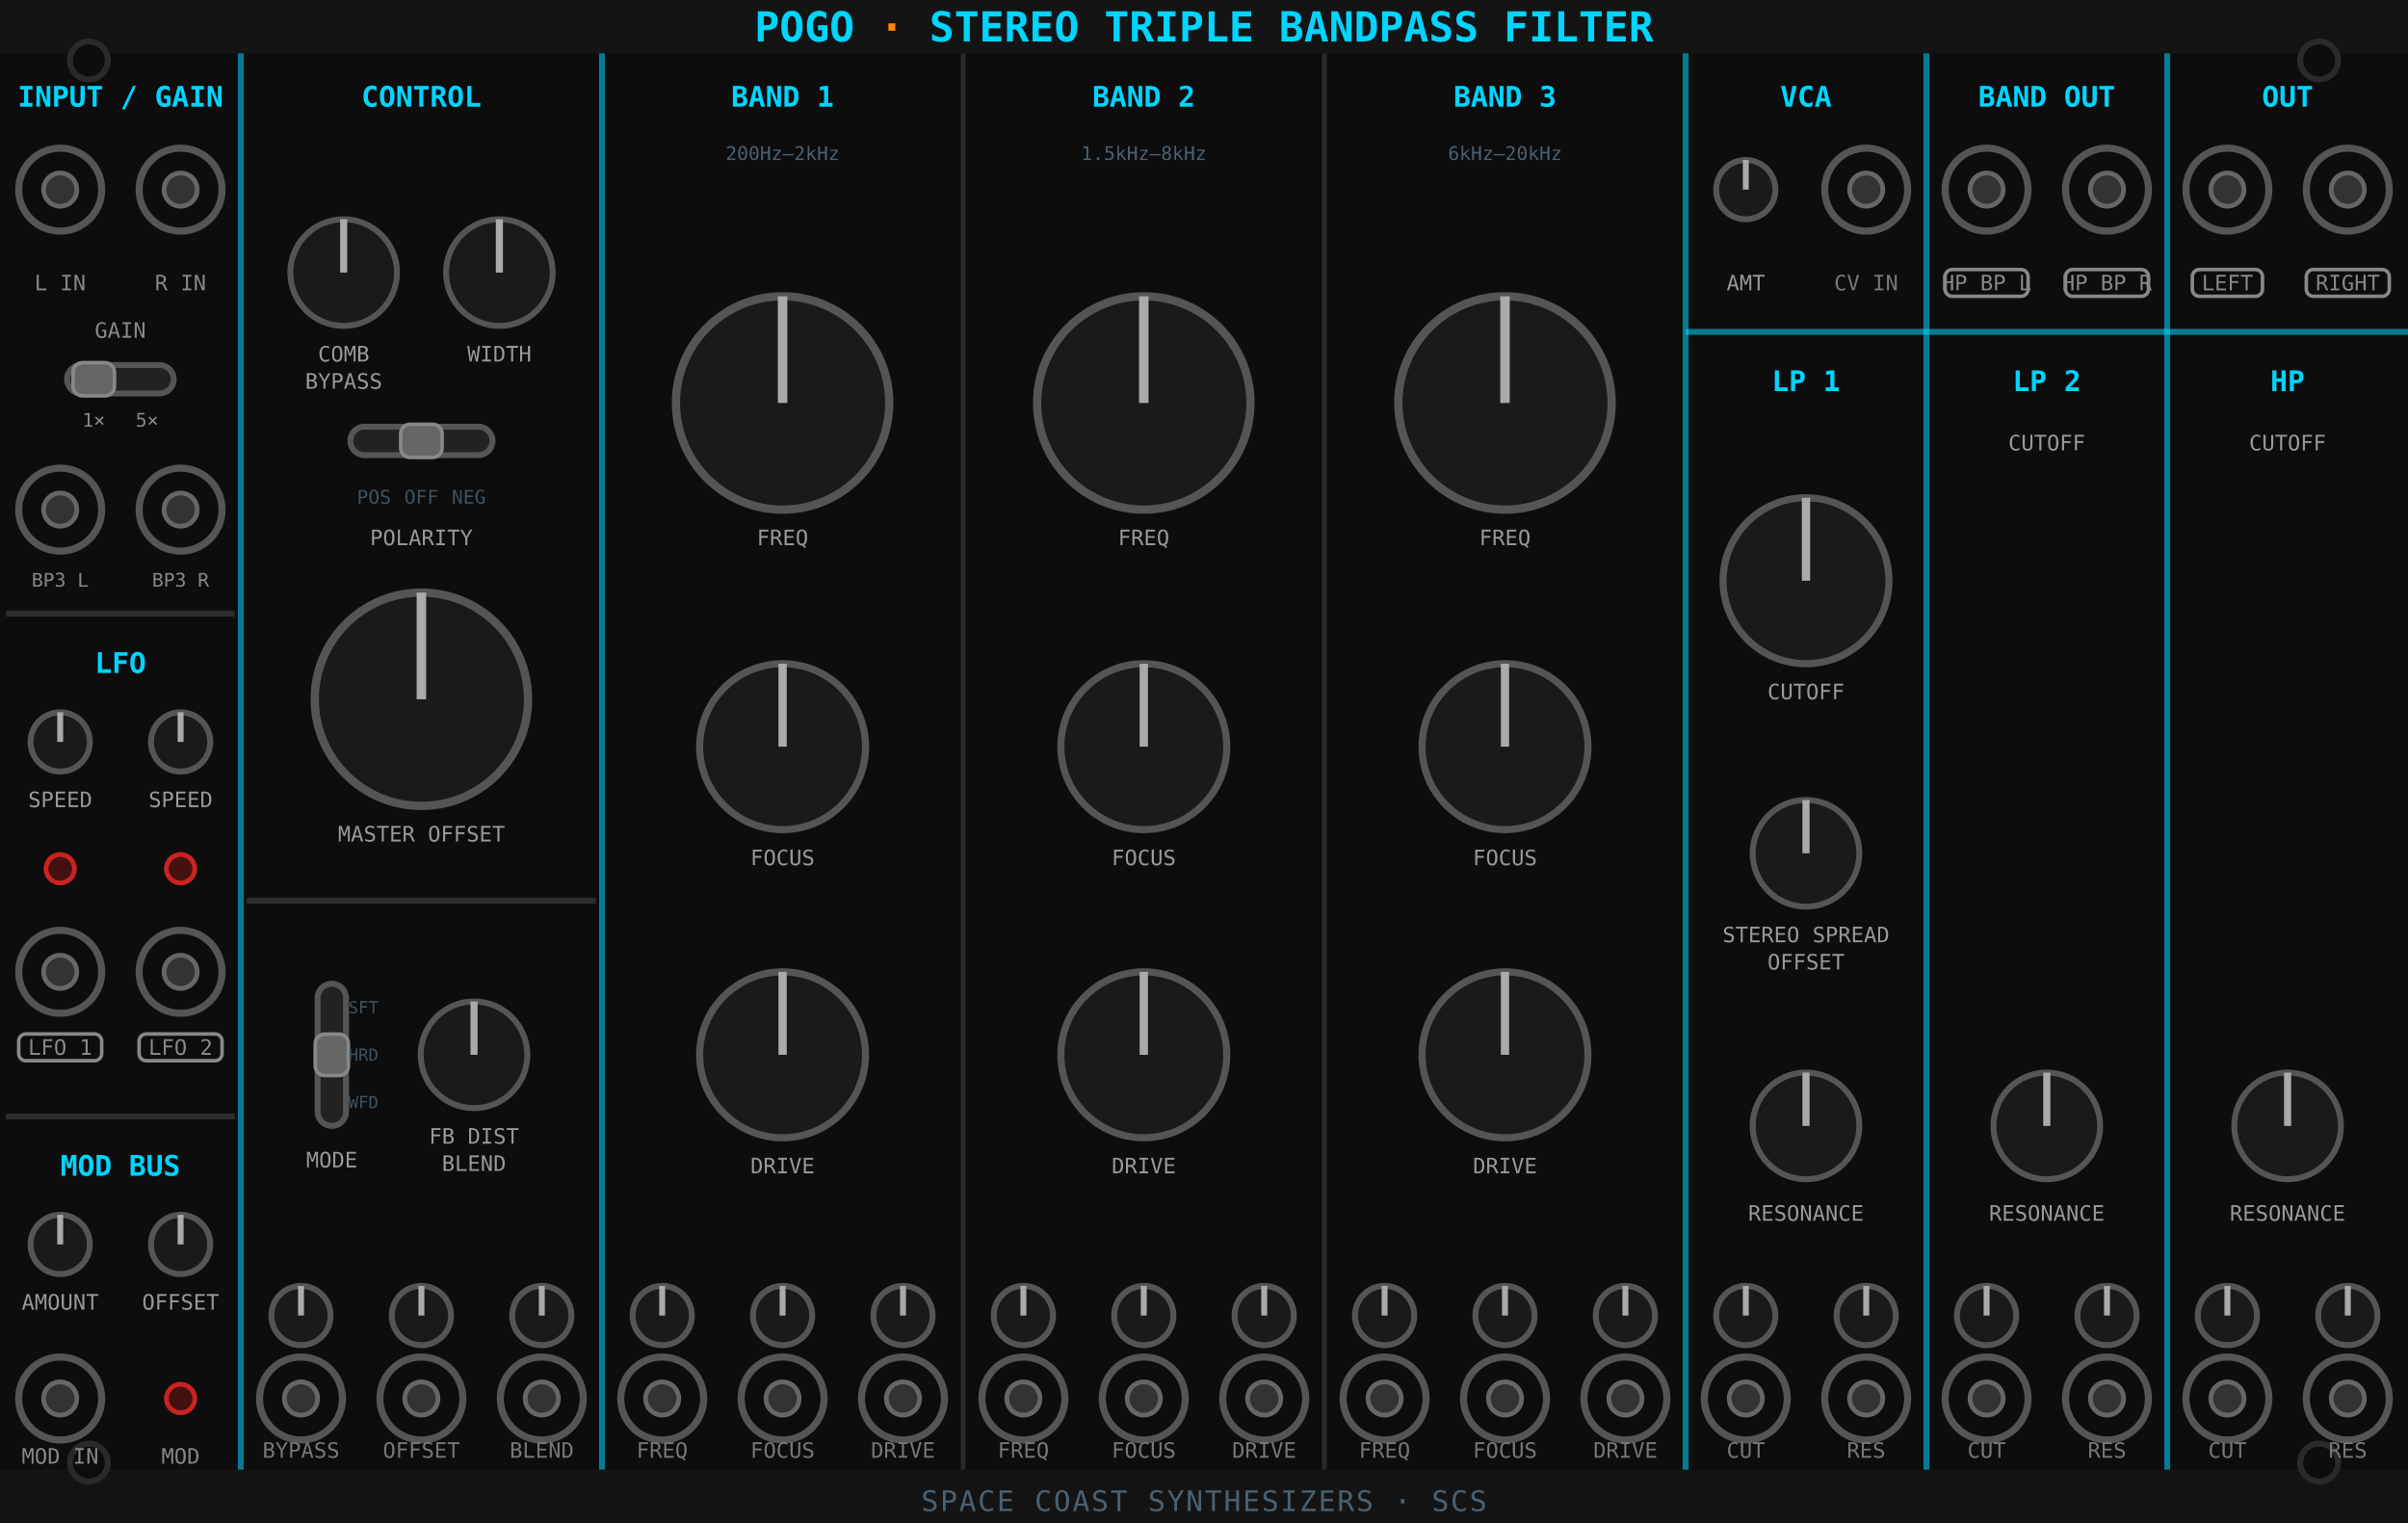
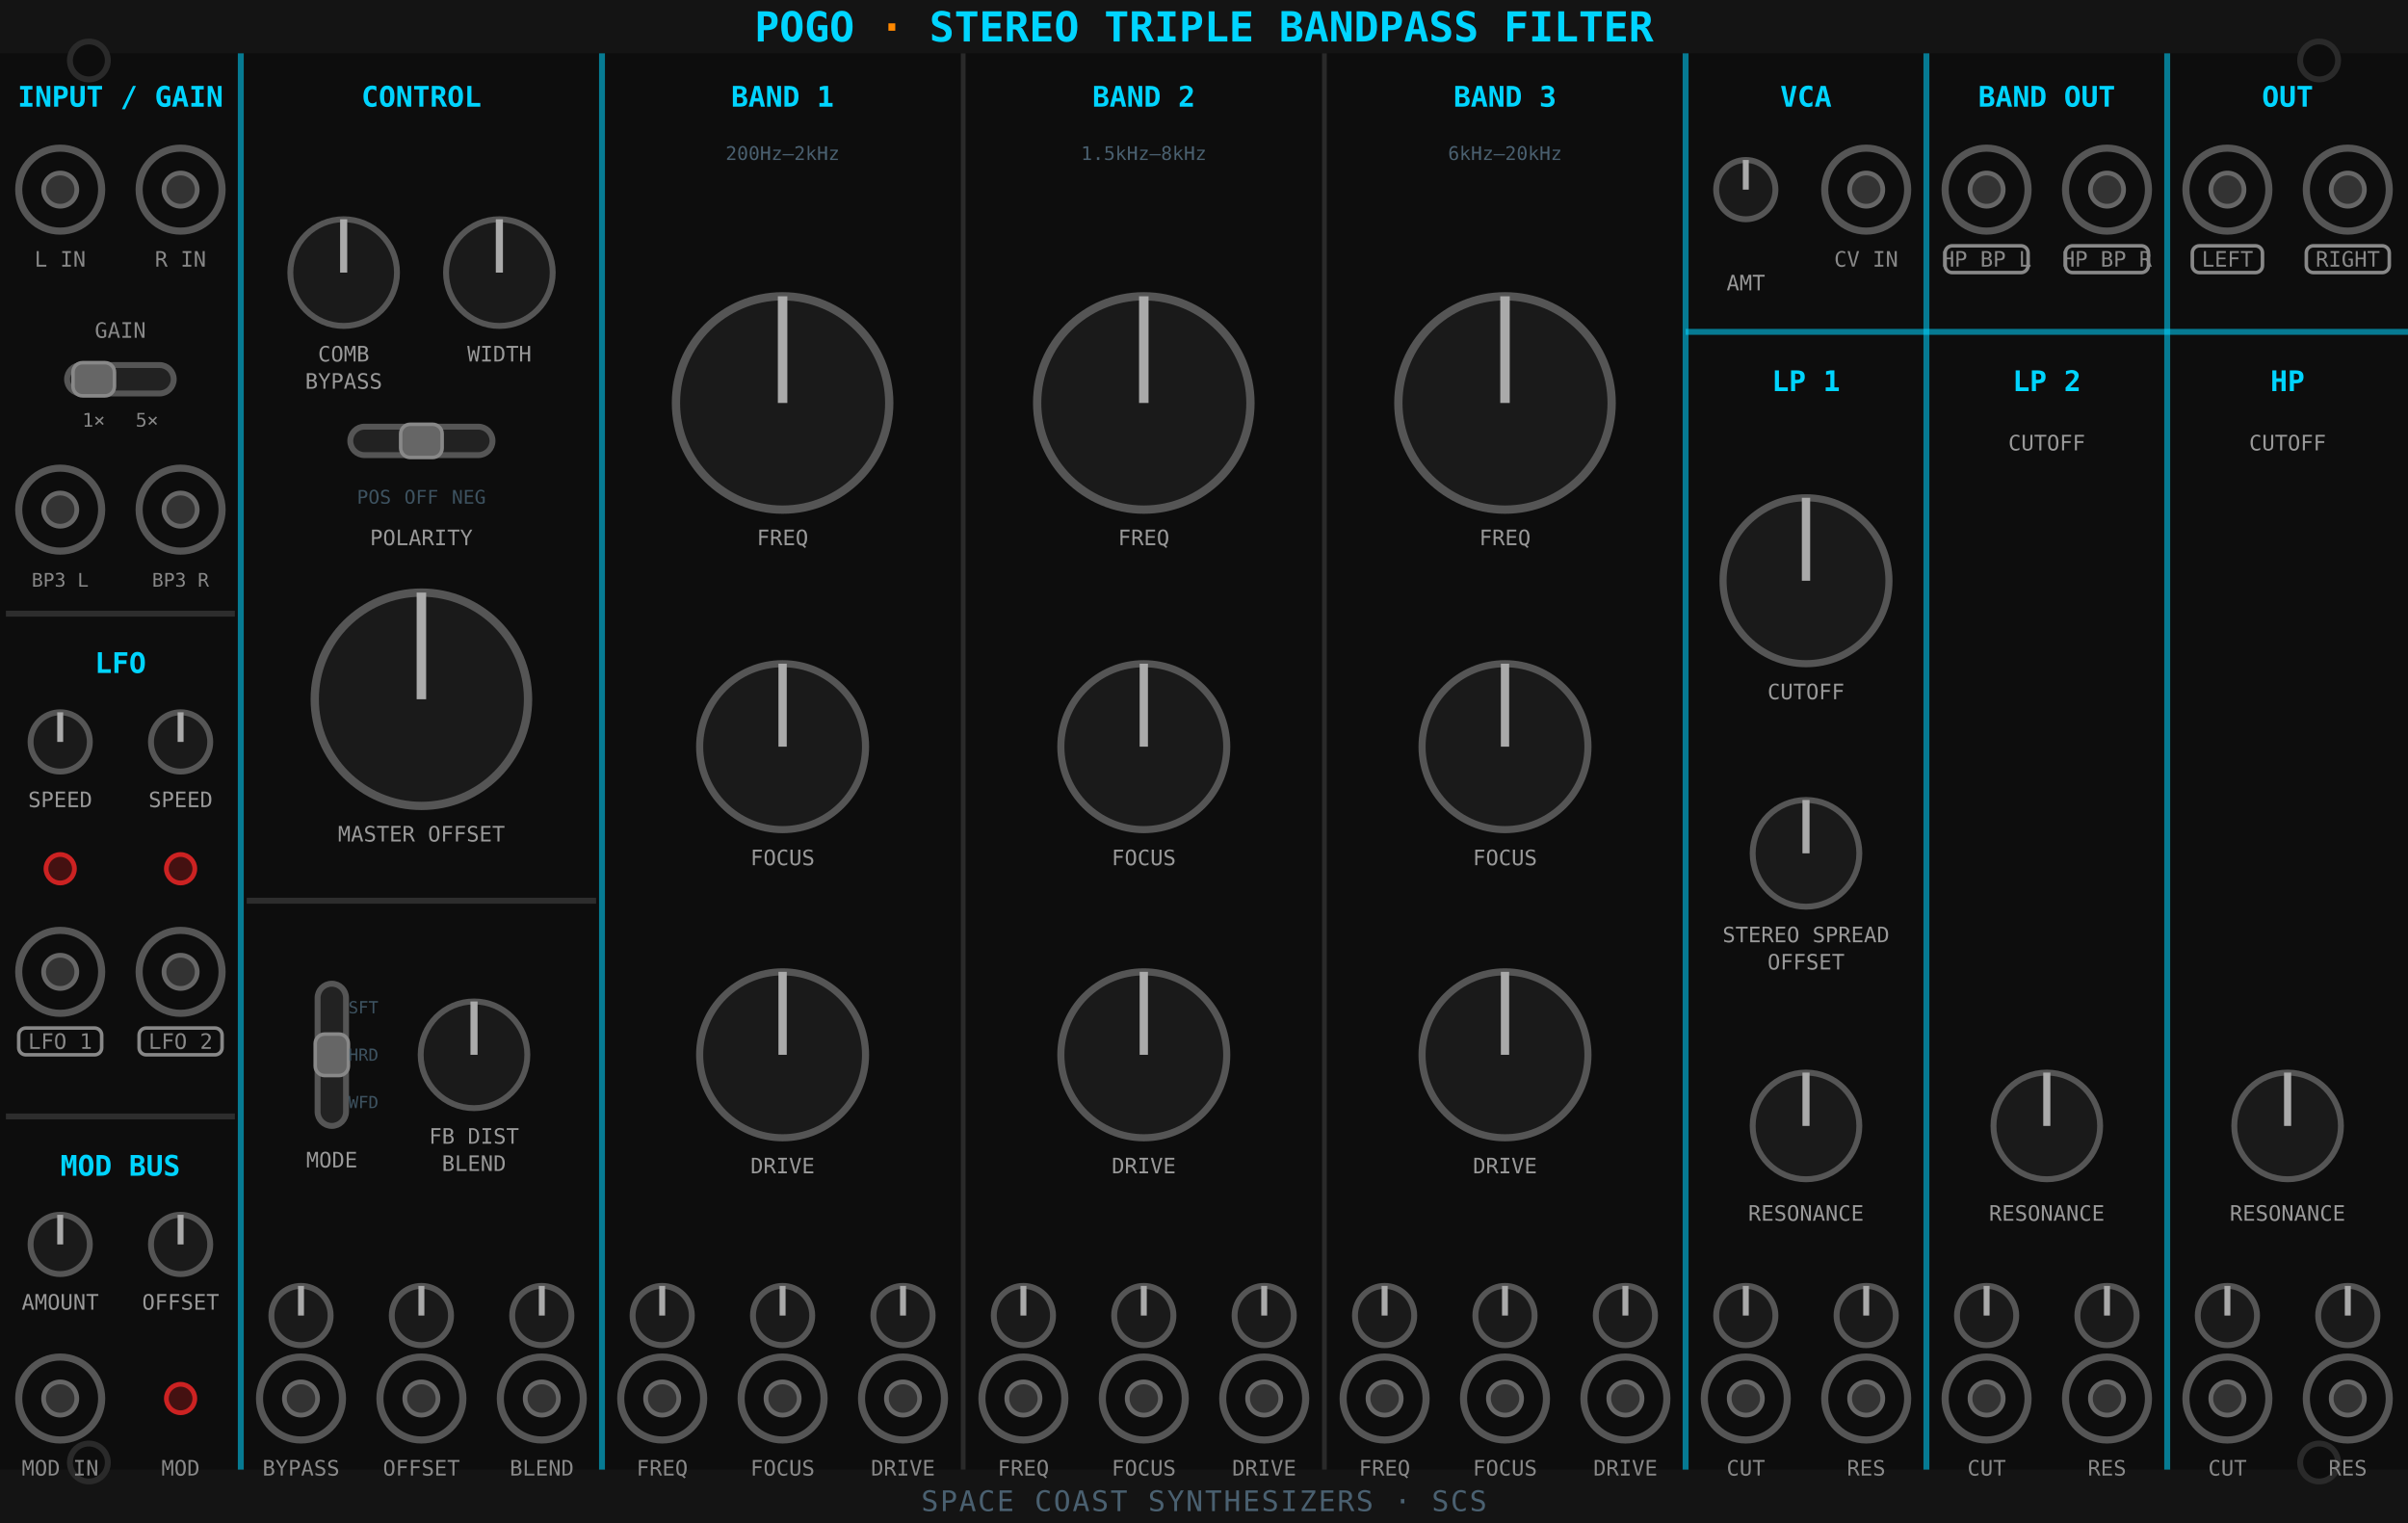
<svg xmlns="http://www.w3.org/2000/svg" width="203.20mm" height="128.5mm" viewBox="0 0 203.20 128.5">
  <rect x="0" y="0" width="203.20" height="128.5" fill="#0d0d0d" />
  <rect x="0" y="0" width="203.20" height="4.5" fill="#141414" />
  <rect x="0" y="124.0" width="203.20" height="4.5" fill="#141414" />
  <circle cx="7.5" cy="5.1" r="1.6" fill="#0d0d0d" stroke="#2a2a2a" stroke-width="0.5" />
  <circle cx="195.70" cy="5.1" r="1.6" fill="#0d0d0d" stroke="#2a2a2a" stroke-width="0.5" />
  <circle cx="7.5" cy="123.4" r="1.6" fill="#0d0d0d" stroke="#2a2a2a" stroke-width="0.5" />
  <circle cx="195.70" cy="123.4" r="1.6" fill="#0d0d0d" stroke="#2a2a2a" stroke-width="0.5" />
  <text x="101.60" y="3.5" fill="#00d4ff" font-family="monospace" font-size="3.5" font-weight="bold" text-anchor="middle">POGO  <tspan fill="#ff8800">·</tspan>  STEREO TRIPLE BANDPASS FILTER</text>
  <text x="101.60" y="127.5" fill="#4a6070" font-family="monospace" font-size="2.4" text-anchor="middle" letter-spacing="0.15">SPACE COAST SYNTHESIZERS  ·  SCS</text>
  <line x1="20.32" y1="4.5" x2="20.32" y2="124.0" stroke="#00d4ff" stroke-width="0.5" opacity="0.55" />
  <line x1="50.80" y1="4.5" x2="50.80" y2="124.0" stroke="#00d4ff" stroke-width="0.5" opacity="0.55" />
  <line x1="142.24" y1="4.5" x2="142.24" y2="124.0" stroke="#00d4ff" stroke-width="0.5" opacity="0.55" />
  <line x1="162.56" y1="4.5" x2="162.56" y2="124.0" stroke="#00d4ff" stroke-width="0.5" opacity="0.55" />
  <line x1="182.88" y1="4.5" x2="182.88" y2="124.0" stroke="#00d4ff" stroke-width="0.5" opacity="0.55" />
  <line x1="81.28" y1="4.5" x2="81.28" y2="124.0" stroke="#2a2a2a" stroke-width="0.4" />
  <line x1="111.76" y1="4.5" x2="111.76" y2="124.0" stroke="#2a2a2a" stroke-width="0.4" />
  <line x1="0.5" y1="51.78" x2="19.82" y2="51.78" stroke="#2d2d2d" stroke-width="0.5" />
  <line x1="0.5" y1="94.2" x2="19.82" y2="94.2" stroke="#2d2d2d" stroke-width="0.5" />
  <line x1="20.82" y1="76" x2="50.30" y2="76" stroke="#2d2d2d" stroke-width="0.5" />
  <line x1="142.24" y1="28" x2="203.20" y2="28" stroke="#00d4ff" stroke-width="0.5" opacity="0.55" />
  <text x="10.16" y="9.0" fill="#00d4ff" font-family="monospace" font-size="2.4" text-anchor="middle" font-weight="bold">INPUT / GAIN</text>
  <text x="10.16" y="56.78" fill="#00d4ff" font-family="monospace" font-size="2.4" text-anchor="middle" font-weight="bold">LFO</text>
  <text x="10.16" y="99.2" fill="#00d4ff" font-family="monospace" font-size="2.4" text-anchor="middle" font-weight="bold">MOD BUS</text>
  <text x="35.56" y="9.0" fill="#00d4ff" font-family="monospace" font-size="2.4" text-anchor="middle" font-weight="bold">CONTROL</text>
  <text x="66.04" y="9.0" fill="#00d4ff" font-family="monospace" font-size="2.4" text-anchor="middle" font-weight="bold">BAND 1</text>
  <text x="66.04" y="13.5" fill="#4a6070" font-family="monospace" font-size="1.6" text-anchor="middle">200Hz–2kHz</text>
  <text x="96.52" y="9.0" fill="#00d4ff" font-family="monospace" font-size="2.4" text-anchor="middle" font-weight="bold">BAND 2</text>
  <text x="96.52" y="13.5" fill="#4a6070" font-family="monospace" font-size="1.6" text-anchor="middle">1.5kHz–8kHz</text>
  <text x="127.00" y="9.0" fill="#00d4ff" font-family="monospace" font-size="2.4" text-anchor="middle" font-weight="bold">BAND 3</text>
  <text x="127.00" y="13.5" fill="#4a6070" font-family="monospace" font-size="1.6" text-anchor="middle">6kHz–20kHz</text>
  <text x="152.40" y="9.0" fill="#00d4ff" font-family="monospace" font-size="2.4" text-anchor="middle" font-weight="bold">VCA</text>
  <text x="152.40" y="33" fill="#00d4ff" font-family="monospace" font-size="2.4" text-anchor="middle" font-weight="bold">LP 1</text>
  <text x="172.72" y="9.0" fill="#00d4ff" font-family="monospace" font-size="2.4" text-anchor="middle" font-weight="bold">BAND OUT</text>
  <text x="193.04" y="9.0" fill="#00d4ff" font-family="monospace" font-size="2.4" text-anchor="middle" font-weight="bold">OUT</text>
  <text x="172.72" y="33" fill="#00d4ff" font-family="monospace" font-size="2.4" text-anchor="middle" font-weight="bold">LP 2</text>
  <text x="193.04" y="33" fill="#00d4ff" font-family="monospace" font-size="2.4" text-anchor="middle" font-weight="bold">HP</text>
  <circle cx="5.08" cy="16" r="3.5" fill="none" stroke="#555" stroke-width="0.6" />
  <circle cx="5.08" cy="16" r="1.4" fill="#333" stroke="#666" stroke-width="0.4" />
-   <text x="5.08" y="24.5" fill="#888" font-family="monospace" font-size="1.8" text-anchor="middle">L IN</text>
+   <text x="5.08" y="22.5" fill="#888" font-family="monospace" font-size="1.8" text-anchor="middle">L IN</text>
  <circle cx="15.24" cy="16" r="3.5" fill="none" stroke="#555" stroke-width="0.6" />
  <circle cx="15.24" cy="16" r="1.4" fill="#333" stroke="#666" stroke-width="0.4" />
-   <text x="15.24" y="24.5" fill="#888" font-family="monospace" font-size="1.8" text-anchor="middle">R IN</text>
+   <text x="15.24" y="22.5" fill="#888" font-family="monospace" font-size="1.8" text-anchor="middle">R IN</text>
  <text x="10.16" y="28.5" fill="#888" font-family="monospace" font-size="1.8" text-anchor="middle">GAIN</text>
  <rect x="5.66" y="30.8" width="9" height="2.4" rx="1.2" fill="#222" stroke="#555" stroke-width="0.5" />
  <rect x="6.16" y="30.6" width="3.5" height="2.8" rx="0.8" fill="#666" stroke="#888" stroke-width="0.3" />
  <text x="7.91" y="36.0" fill="#888" font-family="monospace" font-size="1.6" text-anchor="middle">1×</text>
  <text x="12.41" y="36.0" fill="#888" font-family="monospace" font-size="1.6" text-anchor="middle">5×</text>
  <circle cx="5.08" cy="43" r="3.5" fill="none" stroke="#555" stroke-width="0.6" />
  <circle cx="5.08" cy="43" r="1.4" fill="#333" stroke="#666" stroke-width="0.4" />
  <text x="5.08" y="49.5" fill="#888" font-family="monospace" font-size="1.6" text-anchor="middle">BP3 L</text>
  <circle cx="15.24" cy="43" r="3.5" fill="none" stroke="#555" stroke-width="0.6" />
  <circle cx="15.24" cy="43" r="1.4" fill="#333" stroke="#666" stroke-width="0.4" />
  <text x="15.24" y="49.5" fill="#888" font-family="monospace" font-size="1.6" text-anchor="middle">BP3 R</text>
  <circle cx="5.08" cy="62.6" r="2.5" fill="#1a1a1a" stroke="#555" stroke-width="0.5" />
  <line x1="5.08" y1="62.6" x2="5.08" y2="60.1" stroke="#aaa" stroke-width="0.5" />
  <text x="5.08" y="68.1" fill="#999" font-family="monospace" font-size="1.8" text-anchor="middle">SPEED</text>
  <circle cx="15.24" cy="62.6" r="2.5" fill="#1a1a1a" stroke="#555" stroke-width="0.5" />
  <line x1="15.24" y1="62.6" x2="15.24" y2="60.1" stroke="#aaa" stroke-width="0.5" />
  <text x="15.24" y="68.1" fill="#999" font-family="monospace" font-size="1.8" text-anchor="middle">SPEED</text>
  <circle cx="5.08" cy="73.3" r="1.2" fill="#441111" stroke="#cc2222" stroke-width="0.4" />
  <circle cx="15.24" cy="73.3" r="1.2" fill="#441111" stroke="#cc2222" stroke-width="0.4" />
  <circle cx="5.08" cy="82" r="3.5" fill="none" stroke="#555" stroke-width="0.6" />
  <circle cx="5.08" cy="82" r="1.4" fill="#333" stroke="#666" stroke-width="0.4" />
-   <rect x="1.58" y="87.24" width="7.0" height="2.26" rx="0.6" fill="none" stroke="#888" stroke-width="0.3" />
-   <text x="5.08" y="89.0" fill="#888" font-family="monospace" font-size="1.8" text-anchor="middle">LFO 1</text>
+   <rect x="1.58" y="86.74" width="7.0" height="2.26" rx="0.6" fill="none" stroke="#888" stroke-width="0.3" />
+   <text x="5.08" y="88.5" fill="#888" font-family="monospace" font-size="1.8" text-anchor="middle">LFO 1</text>
  <circle cx="15.24" cy="82" r="3.5" fill="none" stroke="#555" stroke-width="0.6" />
  <circle cx="15.24" cy="82" r="1.4" fill="#333" stroke="#666" stroke-width="0.4" />
-   <rect x="11.74" y="87.24" width="7.0" height="2.26" rx="0.6" fill="none" stroke="#888" stroke-width="0.3" />
-   <text x="15.24" y="89.0" fill="#888" font-family="monospace" font-size="1.8" text-anchor="middle">LFO 2</text>
+   <rect x="11.74" y="86.74" width="7.0" height="2.26" rx="0.6" fill="none" stroke="#888" stroke-width="0.3" />
+   <text x="15.24" y="88.5" fill="#888" font-family="monospace" font-size="1.8" text-anchor="middle">LFO 2</text>
  <circle cx="5.08" cy="105" r="2.5" fill="#1a1a1a" stroke="#555" stroke-width="0.5" />
  <line x1="5.08" y1="105" x2="5.08" y2="102.5" stroke="#aaa" stroke-width="0.5" />
  <text x="5.08" y="110.5" fill="#999" font-family="monospace" font-size="1.8" text-anchor="middle">AMOUNT</text>
  <circle cx="15.24" cy="105" r="2.5" fill="#1a1a1a" stroke="#555" stroke-width="0.5" />
  <line x1="15.24" y1="105" x2="15.24" y2="102.5" stroke="#aaa" stroke-width="0.5" />
  <text x="15.24" y="110.5" fill="#999" font-family="monospace" font-size="1.8" text-anchor="middle">OFFSET</text>
  <circle cx="5.08" cy="118" r="3.5" fill="none" stroke="#555" stroke-width="0.6" />
  <circle cx="5.08" cy="118" r="1.4" fill="#333" stroke="#666" stroke-width="0.4" />
-   <text x="5.08" y="123.5" fill="#888" font-family="monospace" font-size="1.8" text-anchor="middle">MOD IN</text>
+   <text x="5.08" y="124.5" fill="#888" font-family="monospace" font-size="1.8" text-anchor="middle">MOD IN</text>
  <circle cx="15.24" cy="118" r="1.2" fill="#441111" stroke="#cc2222" stroke-width="0.4" />
-   <text x="15.24" y="123.5" fill="#888" font-family="monospace" font-size="1.8" text-anchor="middle">MOD</text>
+   <text x="15.24" y="124.5" fill="#888" font-family="monospace" font-size="1.8" text-anchor="middle">MOD</text>
  <circle cx="29.0" cy="23" r="4.5" fill="#1a1a1a" stroke="#555" stroke-width="0.5" />
  <line x1="29.0" y1="23" x2="29.0" y2="18.5" stroke="#aaa" stroke-width="0.6" />
  <text x="29.0" y="30.5" fill="#999" font-family="monospace" font-size="1.8" text-anchor="middle">COMB</text>
  <text x="29.0" y="32.8" fill="#999" font-family="monospace" font-size="1.8" text-anchor="middle">BYPASS</text>
  <circle cx="42.14" cy="23" r="4.5" fill="#1a1a1a" stroke="#555" stroke-width="0.5" />
  <line x1="42.14" y1="23" x2="42.14" y2="18.5" stroke="#aaa" stroke-width="0.6" />
  <text x="42.14" y="30.5" fill="#999" font-family="monospace" font-size="1.8" text-anchor="middle">WIDTH</text>
  <rect x="29.56" y="36.0" width="12" height="2.4" rx="1.2" fill="#222" stroke="#555" stroke-width="0.5" />
  <rect x="33.81" y="35.8" width="3.5" height="2.8" rx="0.8" fill="#666" stroke="#888" stroke-width="0.3" />
  <text x="31.56" y="42.5" fill="#3d5260" font-family="monospace" font-size="1.6" text-anchor="middle">POS</text>
  <text x="35.56" y="42.5" fill="#3d5260" font-family="monospace" font-size="1.6" text-anchor="middle">OFF</text>
  <text x="39.56" y="42.5" fill="#3d5260" font-family="monospace" font-size="1.6" text-anchor="middle">NEG</text>
  <text x="35.56" y="46.0" fill="#999" font-family="monospace" font-size="1.8" text-anchor="middle">POLARITY</text>
  <circle cx="35.56" cy="59" r="9" fill="#1a1a1a" stroke="#555" stroke-width="0.7" />
  <line x1="35.56" y1="59" x2="35.56" y2="50" stroke="#aaa" stroke-width="0.8" />
  <text x="35.56" y="71" fill="#999" font-family="monospace" font-size="1.8" text-anchor="middle">MASTER OFFSET</text>
  <rect x="26.8" y="83" width="2.4" height="12" rx="1.2" fill="#222" stroke="#555" stroke-width="0.5" />
  <rect x="26.6" y="87.25" width="2.8" height="3.5" rx="0.8" fill="#666" stroke="#888" stroke-width="0.3" />
  <text x="29.4" y="85.5" fill="#3d5260" font-family="monospace" font-size="1.4" text-anchor="start">SFT</text>
  <text x="29.4" y="89.5" fill="#3d5260" font-family="monospace" font-size="1.4" text-anchor="start">HRD</text>
  <text x="29.4" y="93.5" fill="#3d5260" font-family="monospace" font-size="1.4" text-anchor="start">WFD</text>
  <text x="28" y="98.5" fill="#999" font-family="monospace" font-size="1.8" text-anchor="middle">MODE</text>
  <circle cx="40" cy="89" r="4.5" fill="#1a1a1a" stroke="#555" stroke-width="0.5" />
  <line x1="40" y1="89" x2="40" y2="84.5" stroke="#aaa" stroke-width="0.6" />
  <text x="40" y="96.5" fill="#999" font-family="monospace" font-size="1.8" text-anchor="middle">FB DIST</text>
  <text x="40" y="98.8" fill="#999" font-family="monospace" font-size="1.8" text-anchor="middle">BLEND</text>
  <circle cx="25.40" cy="111" r="2.5" fill="#1a1a1a" stroke="#555" stroke-width="0.5" />
  <line x1="25.40" y1="111" x2="25.40" y2="108.5" stroke="#aaa" stroke-width="0.5" />
  <circle cx="35.56" cy="111" r="2.5" fill="#1a1a1a" stroke="#555" stroke-width="0.5" />
  <line x1="35.56" y1="111" x2="35.56" y2="108.5" stroke="#aaa" stroke-width="0.5" />
  <circle cx="45.72" cy="111" r="2.5" fill="#1a1a1a" stroke="#555" stroke-width="0.5" />
  <line x1="45.72" y1="111" x2="45.72" y2="108.5" stroke="#aaa" stroke-width="0.5" />
  <circle cx="25.40" cy="118" r="3.5" fill="none" stroke="#555" stroke-width="0.6" />
  <circle cx="25.40" cy="118" r="1.4" fill="#333" stroke="#666" stroke-width="0.4" />
-   <text x="25.40" y="123" fill="#777" font-family="monospace" font-size="1.8" text-anchor="middle">BYPASS</text>
+   <text x="25.40" y="124.5" fill="#888" font-family="monospace" font-size="1.8" text-anchor="middle">BYPASS</text>
  <circle cx="35.56" cy="118" r="3.5" fill="none" stroke="#555" stroke-width="0.6" />
  <circle cx="35.56" cy="118" r="1.4" fill="#333" stroke="#666" stroke-width="0.4" />
-   <text x="35.56" y="123" fill="#777" font-family="monospace" font-size="1.8" text-anchor="middle">OFFSET</text>
+   <text x="35.56" y="124.5" fill="#888" font-family="monospace" font-size="1.8" text-anchor="middle">OFFSET</text>
  <circle cx="45.72" cy="118" r="3.5" fill="none" stroke="#555" stroke-width="0.6" />
  <circle cx="45.72" cy="118" r="1.4" fill="#333" stroke="#666" stroke-width="0.4" />
-   <text x="45.72" y="123" fill="#777" font-family="monospace" font-size="1.8" text-anchor="middle">BLEND</text>
+   <text x="45.72" y="124.5" fill="#888" font-family="monospace" font-size="1.8" text-anchor="middle">BLEND</text>
  <circle cx="66.04" cy="34" r="9" fill="#1a1a1a" stroke="#555" stroke-width="0.7" />
  <line x1="66.04" y1="34" x2="66.04" y2="25" stroke="#aaa" stroke-width="0.8" />
  <text x="66.04" y="46" fill="#999" font-family="monospace" font-size="1.8" text-anchor="middle">FREQ</text>
  <circle cx="66.04" cy="63" r="7" fill="#1a1a1a" stroke="#555" stroke-width="0.6" />
  <line x1="66.04" y1="63" x2="66.04" y2="56" stroke="#aaa" stroke-width="0.7" />
  <text x="66.04" y="73" fill="#999" font-family="monospace" font-size="1.8" text-anchor="middle">FOCUS</text>
  <circle cx="66.04" cy="89" r="7" fill="#1a1a1a" stroke="#555" stroke-width="0.6" />
  <line x1="66.04" y1="89" x2="66.04" y2="82" stroke="#aaa" stroke-width="0.7" />
  <text x="66.04" y="99" fill="#999" font-family="monospace" font-size="1.8" text-anchor="middle">DRIVE</text>
  <circle cx="55.88" cy="111" r="2.5" fill="#1a1a1a" stroke="#555" stroke-width="0.5" />
  <line x1="55.88" y1="111" x2="55.88" y2="108.5" stroke="#aaa" stroke-width="0.5" />
  <circle cx="66.04" cy="111" r="2.5" fill="#1a1a1a" stroke="#555" stroke-width="0.5" />
  <line x1="66.04" y1="111" x2="66.04" y2="108.5" stroke="#aaa" stroke-width="0.5" />
  <circle cx="76.20" cy="111" r="2.5" fill="#1a1a1a" stroke="#555" stroke-width="0.5" />
  <line x1="76.20" y1="111" x2="76.20" y2="108.5" stroke="#aaa" stroke-width="0.5" />
  <circle cx="55.88" cy="118" r="3.5" fill="none" stroke="#555" stroke-width="0.6" />
  <circle cx="55.88" cy="118" r="1.4" fill="#333" stroke="#666" stroke-width="0.4" />
-   <text x="55.88" y="123" fill="#777" font-family="monospace" font-size="1.8" text-anchor="middle">FREQ</text>
+   <text x="55.88" y="124.5" fill="#888" font-family="monospace" font-size="1.8" text-anchor="middle">FREQ</text>
  <circle cx="66.04" cy="118" r="3.5" fill="none" stroke="#555" stroke-width="0.6" />
  <circle cx="66.04" cy="118" r="1.4" fill="#333" stroke="#666" stroke-width="0.4" />
-   <text x="66.04" y="123" fill="#777" font-family="monospace" font-size="1.8" text-anchor="middle">FOCUS</text>
+   <text x="66.04" y="124.5" fill="#888" font-family="monospace" font-size="1.8" text-anchor="middle">FOCUS</text>
  <circle cx="76.20" cy="118" r="3.5" fill="none" stroke="#555" stroke-width="0.6" />
  <circle cx="76.20" cy="118" r="1.4" fill="#333" stroke="#666" stroke-width="0.4" />
-   <text x="76.20" y="123" fill="#777" font-family="monospace" font-size="1.8" text-anchor="middle">DRIVE</text>
+   <text x="76.20" y="124.5" fill="#888" font-family="monospace" font-size="1.8" text-anchor="middle">DRIVE</text>
  <circle cx="96.52" cy="34" r="9" fill="#1a1a1a" stroke="#555" stroke-width="0.7" />
  <line x1="96.52" y1="34" x2="96.52" y2="25" stroke="#aaa" stroke-width="0.8" />
  <text x="96.52" y="46" fill="#999" font-family="monospace" font-size="1.8" text-anchor="middle">FREQ</text>
  <circle cx="96.52" cy="63" r="7" fill="#1a1a1a" stroke="#555" stroke-width="0.6" />
  <line x1="96.52" y1="63" x2="96.52" y2="56" stroke="#aaa" stroke-width="0.7" />
  <text x="96.52" y="73" fill="#999" font-family="monospace" font-size="1.8" text-anchor="middle">FOCUS</text>
  <circle cx="96.52" cy="89" r="7" fill="#1a1a1a" stroke="#555" stroke-width="0.6" />
  <line x1="96.52" y1="89" x2="96.52" y2="82" stroke="#aaa" stroke-width="0.7" />
  <text x="96.52" y="99" fill="#999" font-family="monospace" font-size="1.8" text-anchor="middle">DRIVE</text>
  <circle cx="86.36" cy="111" r="2.5" fill="#1a1a1a" stroke="#555" stroke-width="0.5" />
  <line x1="86.36" y1="111" x2="86.36" y2="108.5" stroke="#aaa" stroke-width="0.5" />
  <circle cx="96.52" cy="111" r="2.5" fill="#1a1a1a" stroke="#555" stroke-width="0.5" />
  <line x1="96.52" y1="111" x2="96.52" y2="108.5" stroke="#aaa" stroke-width="0.5" />
  <circle cx="106.68" cy="111" r="2.5" fill="#1a1a1a" stroke="#555" stroke-width="0.5" />
  <line x1="106.68" y1="111" x2="106.68" y2="108.5" stroke="#aaa" stroke-width="0.5" />
  <circle cx="86.36" cy="118" r="3.5" fill="none" stroke="#555" stroke-width="0.6" />
  <circle cx="86.36" cy="118" r="1.4" fill="#333" stroke="#666" stroke-width="0.4" />
-   <text x="86.36" y="123" fill="#777" font-family="monospace" font-size="1.8" text-anchor="middle">FREQ</text>
+   <text x="86.36" y="124.5" fill="#888" font-family="monospace" font-size="1.8" text-anchor="middle">FREQ</text>
  <circle cx="96.52" cy="118" r="3.5" fill="none" stroke="#555" stroke-width="0.6" />
  <circle cx="96.52" cy="118" r="1.4" fill="#333" stroke="#666" stroke-width="0.4" />
-   <text x="96.52" y="123" fill="#777" font-family="monospace" font-size="1.8" text-anchor="middle">FOCUS</text>
+   <text x="96.52" y="124.5" fill="#888" font-family="monospace" font-size="1.8" text-anchor="middle">FOCUS</text>
  <circle cx="106.68" cy="118" r="3.5" fill="none" stroke="#555" stroke-width="0.6" />
  <circle cx="106.68" cy="118" r="1.4" fill="#333" stroke="#666" stroke-width="0.4" />
-   <text x="106.68" y="123" fill="#777" font-family="monospace" font-size="1.8" text-anchor="middle">DRIVE</text>
+   <text x="106.68" y="124.5" fill="#888" font-family="monospace" font-size="1.8" text-anchor="middle">DRIVE</text>
  <circle cx="127.00" cy="34" r="9" fill="#1a1a1a" stroke="#555" stroke-width="0.7" />
  <line x1="127.00" y1="34" x2="127.00" y2="25" stroke="#aaa" stroke-width="0.8" />
  <text x="127.00" y="46" fill="#999" font-family="monospace" font-size="1.8" text-anchor="middle">FREQ</text>
  <circle cx="127.00" cy="63" r="7" fill="#1a1a1a" stroke="#555" stroke-width="0.6" />
  <line x1="127.00" y1="63" x2="127.00" y2="56" stroke="#aaa" stroke-width="0.7" />
  <text x="127.00" y="73" fill="#999" font-family="monospace" font-size="1.8" text-anchor="middle">FOCUS</text>
  <circle cx="127.00" cy="89" r="7" fill="#1a1a1a" stroke="#555" stroke-width="0.6" />
  <line x1="127.00" y1="89" x2="127.00" y2="82" stroke="#aaa" stroke-width="0.7" />
  <text x="127.00" y="99" fill="#999" font-family="monospace" font-size="1.8" text-anchor="middle">DRIVE</text>
  <circle cx="116.84" cy="111" r="2.5" fill="#1a1a1a" stroke="#555" stroke-width="0.5" />
  <line x1="116.84" y1="111" x2="116.84" y2="108.5" stroke="#aaa" stroke-width="0.5" />
  <circle cx="127.00" cy="111" r="2.5" fill="#1a1a1a" stroke="#555" stroke-width="0.5" />
  <line x1="127.00" y1="111" x2="127.00" y2="108.5" stroke="#aaa" stroke-width="0.5" />
  <circle cx="137.16" cy="111" r="2.5" fill="#1a1a1a" stroke="#555" stroke-width="0.5" />
  <line x1="137.16" y1="111" x2="137.16" y2="108.5" stroke="#aaa" stroke-width="0.5" />
  <circle cx="116.84" cy="118" r="3.5" fill="none" stroke="#555" stroke-width="0.6" />
  <circle cx="116.84" cy="118" r="1.4" fill="#333" stroke="#666" stroke-width="0.4" />
-   <text x="116.84" y="123" fill="#777" font-family="monospace" font-size="1.8" text-anchor="middle">FREQ</text>
+   <text x="116.84" y="124.5" fill="#888" font-family="monospace" font-size="1.8" text-anchor="middle">FREQ</text>
  <circle cx="127.00" cy="118" r="3.5" fill="none" stroke="#555" stroke-width="0.6" />
  <circle cx="127.00" cy="118" r="1.4" fill="#333" stroke="#666" stroke-width="0.4" />
-   <text x="127.00" y="123" fill="#777" font-family="monospace" font-size="1.8" text-anchor="middle">FOCUS</text>
+   <text x="127.00" y="124.5" fill="#888" font-family="monospace" font-size="1.8" text-anchor="middle">FOCUS</text>
  <circle cx="137.16" cy="118" r="3.5" fill="none" stroke="#555" stroke-width="0.6" />
  <circle cx="137.16" cy="118" r="1.4" fill="#333" stroke="#666" stroke-width="0.4" />
-   <text x="137.16" y="123" fill="#777" font-family="monospace" font-size="1.8" text-anchor="middle">DRIVE</text>
+   <text x="137.16" y="124.5" fill="#888" font-family="monospace" font-size="1.8" text-anchor="middle">DRIVE</text>
  <circle cx="147.32" cy="16" r="2.5" fill="#1a1a1a" stroke="#555" stroke-width="0.5" />
  <line x1="147.32" y1="16" x2="147.32" y2="13.5" stroke="#aaa" stroke-width="0.5" />
  <text x="147.32" y="24.5" fill="#999" font-family="monospace" font-size="1.8" text-anchor="middle">AMT</text>
  <circle cx="157.48" cy="16" r="3.5" fill="none" stroke="#555" stroke-width="0.6" />
  <circle cx="157.48" cy="16" r="1.4" fill="#333" stroke="#666" stroke-width="0.4" />
-   <text x="157.48" y="24.5" fill="#777" font-family="monospace" font-size="1.8" text-anchor="middle">CV IN</text>
+   <text x="157.48" y="22.5" fill="#888" font-family="monospace" font-size="1.8" text-anchor="middle">CV IN</text>
  <circle cx="152.40" cy="49" r="7" fill="#1a1a1a" stroke="#555" stroke-width="0.6" />
  <line x1="152.40" y1="49" x2="152.40" y2="42" stroke="#aaa" stroke-width="0.7" />
  <text x="152.40" y="59" fill="#999" font-family="monospace" font-size="1.8" text-anchor="middle">CUTOFF</text>
  <circle cx="152.40" cy="72" r="4.5" fill="#1a1a1a" stroke="#555" stroke-width="0.5" />
  <line x1="152.40" y1="72" x2="152.40" y2="67.5" stroke="#aaa" stroke-width="0.6" />
  <text x="152.40" y="79.5" fill="#999" font-family="monospace" font-size="1.8" text-anchor="middle">STEREO SPREAD</text>
  <text x="152.40" y="81.8" fill="#999" font-family="monospace" font-size="1.8" text-anchor="middle">OFFSET</text>
  <circle cx="152.40" cy="95" r="4.5" fill="#1a1a1a" stroke="#555" stroke-width="0.5" />
  <line x1="152.40" y1="95" x2="152.40" y2="90.5" stroke="#aaa" stroke-width="0.6" />
  <text x="152.40" y="103" fill="#999" font-family="monospace" font-size="1.8" text-anchor="middle">RESONANCE</text>
  <circle cx="147.32" cy="111" r="2.5" fill="#1a1a1a" stroke="#555" stroke-width="0.5" />
  <line x1="147.32" y1="111" x2="147.32" y2="108.5" stroke="#aaa" stroke-width="0.5" />
  <circle cx="157.48" cy="111" r="2.5" fill="#1a1a1a" stroke="#555" stroke-width="0.5" />
  <line x1="157.48" y1="111" x2="157.48" y2="108.5" stroke="#aaa" stroke-width="0.5" />
  <circle cx="147.32" cy="118" r="3.5" fill="none" stroke="#555" stroke-width="0.6" />
  <circle cx="147.32" cy="118" r="1.4" fill="#333" stroke="#666" stroke-width="0.4" />
-   <text x="147.32" y="123" fill="#777" font-family="monospace" font-size="1.8" text-anchor="middle">CUT</text>
+   <text x="147.32" y="124.5" fill="#888" font-family="monospace" font-size="1.8" text-anchor="middle">CUT</text>
  <circle cx="157.48" cy="118" r="3.5" fill="none" stroke="#555" stroke-width="0.6" />
  <circle cx="157.48" cy="118" r="1.4" fill="#333" stroke="#666" stroke-width="0.4" />
-   <text x="157.48" y="123" fill="#777" font-family="monospace" font-size="1.8" text-anchor="middle">RES</text>
+   <text x="157.48" y="124.5" fill="#888" font-family="monospace" font-size="1.8" text-anchor="middle">RES</text>
  <circle cx="167.64" cy="16" r="3.5" fill="none" stroke="#555" stroke-width="0.6" />
  <circle cx="167.64" cy="16" r="1.4" fill="#333" stroke="#666" stroke-width="0.4" />
-   <rect x="164.14" y="22.74" width="7.0" height="2.26" rx="0.6" fill="none" stroke="#888" stroke-width="0.3" />
-   <text x="167.64" y="24.5" fill="#888" font-family="monospace" font-size="1.8" text-anchor="middle">HP BP L</text>
+   <rect x="164.14" y="20.74" width="7.0" height="2.26" rx="0.6" fill="none" stroke="#888" stroke-width="0.3" />
+   <text x="167.64" y="22.5" fill="#888" font-family="monospace" font-size="1.8" text-anchor="middle">HP BP L</text>
  <circle cx="177.80" cy="16" r="3.5" fill="none" stroke="#555" stroke-width="0.6" />
  <circle cx="177.80" cy="16" r="1.4" fill="#333" stroke="#666" stroke-width="0.4" />
-   <rect x="174.30" y="22.74" width="7.0" height="2.26" rx="0.6" fill="none" stroke="#888" stroke-width="0.3" />
-   <text x="177.80" y="24.5" fill="#888" font-family="monospace" font-size="1.8" text-anchor="middle">HP BP R</text>
+   <rect x="174.30" y="20.74" width="7.0" height="2.26" rx="0.6" fill="none" stroke="#888" stroke-width="0.3" />
+   <text x="177.80" y="22.5" fill="#888" font-family="monospace" font-size="1.8" text-anchor="middle">HP BP R</text>
  <text x="172.72" y="38" fill="#999" font-family="monospace" font-size="1.8" text-anchor="middle">CUTOFF</text>
  <circle cx="172.72" cy="95" r="4.5" fill="#1a1a1a" stroke="#555" stroke-width="0.5" />
  <line x1="172.72" y1="95" x2="172.72" y2="90.5" stroke="#aaa" stroke-width="0.6" />
  <text x="172.72" y="103" fill="#999" font-family="monospace" font-size="1.8" text-anchor="middle">RESONANCE</text>
  <circle cx="167.64" cy="111" r="2.5" fill="#1a1a1a" stroke="#555" stroke-width="0.5" />
  <line x1="167.64" y1="111" x2="167.64" y2="108.5" stroke="#aaa" stroke-width="0.5" />
  <circle cx="177.80" cy="111" r="2.5" fill="#1a1a1a" stroke="#555" stroke-width="0.5" />
  <line x1="177.80" y1="111" x2="177.80" y2="108.5" stroke="#aaa" stroke-width="0.5" />
  <circle cx="167.64" cy="118" r="3.5" fill="none" stroke="#555" stroke-width="0.6" />
  <circle cx="167.64" cy="118" r="1.4" fill="#333" stroke="#666" stroke-width="0.4" />
-   <text x="167.64" y="123" fill="#777" font-family="monospace" font-size="1.8" text-anchor="middle">CUT</text>
+   <text x="167.64" y="124.5" fill="#888" font-family="monospace" font-size="1.8" text-anchor="middle">CUT</text>
  <circle cx="177.80" cy="118" r="3.5" fill="none" stroke="#555" stroke-width="0.6" />
  <circle cx="177.80" cy="118" r="1.4" fill="#333" stroke="#666" stroke-width="0.4" />
-   <text x="177.80" y="123" fill="#777" font-family="monospace" font-size="1.8" text-anchor="middle">RES</text>
+   <text x="177.80" y="124.5" fill="#888" font-family="monospace" font-size="1.8" text-anchor="middle">RES</text>
  <circle cx="187.96" cy="16" r="3.5" fill="none" stroke="#555" stroke-width="0.6" />
  <circle cx="187.96" cy="16" r="1.4" fill="#333" stroke="#666" stroke-width="0.4" />
-   <rect x="185.00" y="22.74" width="5.92" height="2.26" rx="0.6" fill="none" stroke="#888" stroke-width="0.3" />
-   <text x="187.96" y="24.5" fill="#888" font-family="monospace" font-size="1.8" text-anchor="middle">LEFT</text>
+   <rect x="185.00" y="20.74" width="5.92" height="2.26" rx="0.6" fill="none" stroke="#888" stroke-width="0.3" />
+   <text x="187.96" y="22.5" fill="#888" font-family="monospace" font-size="1.8" text-anchor="middle">LEFT</text>
  <circle cx="198.12" cy="16" r="3.5" fill="none" stroke="#555" stroke-width="0.6" />
  <circle cx="198.12" cy="16" r="1.4" fill="#333" stroke="#666" stroke-width="0.4" />
-   <rect x="194.62" y="22.74" width="7.0" height="2.26" rx="0.6" fill="none" stroke="#888" stroke-width="0.3" />
-   <text x="198.12" y="24.5" fill="#888" font-family="monospace" font-size="1.8" text-anchor="middle">RIGHT</text>
+   <rect x="194.62" y="20.74" width="7.0" height="2.26" rx="0.6" fill="none" stroke="#888" stroke-width="0.3" />
+   <text x="198.12" y="22.5" fill="#888" font-family="monospace" font-size="1.8" text-anchor="middle">RIGHT</text>
  <text x="193.04" y="38" fill="#999" font-family="monospace" font-size="1.8" text-anchor="middle">CUTOFF</text>
  <circle cx="193.04" cy="95" r="4.5" fill="#1a1a1a" stroke="#555" stroke-width="0.5" />
  <line x1="193.04" y1="95" x2="193.04" y2="90.5" stroke="#aaa" stroke-width="0.6" />
  <text x="193.04" y="103" fill="#999" font-family="monospace" font-size="1.8" text-anchor="middle">RESONANCE</text>
  <circle cx="187.96" cy="111" r="2.5" fill="#1a1a1a" stroke="#555" stroke-width="0.5" />
  <line x1="187.96" y1="111" x2="187.96" y2="108.5" stroke="#aaa" stroke-width="0.5" />
  <circle cx="198.12" cy="111" r="2.5" fill="#1a1a1a" stroke="#555" stroke-width="0.5" />
  <line x1="198.12" y1="111" x2="198.12" y2="108.5" stroke="#aaa" stroke-width="0.5" />
  <circle cx="187.96" cy="118" r="3.5" fill="none" stroke="#555" stroke-width="0.6" />
  <circle cx="187.96" cy="118" r="1.4" fill="#333" stroke="#666" stroke-width="0.4" />
-   <text x="187.96" y="123" fill="#777" font-family="monospace" font-size="1.8" text-anchor="middle">CUT</text>
+   <text x="187.96" y="124.5" fill="#888" font-family="monospace" font-size="1.8" text-anchor="middle">CUT</text>
  <circle cx="198.12" cy="118" r="3.5" fill="none" stroke="#555" stroke-width="0.6" />
  <circle cx="198.12" cy="118" r="1.4" fill="#333" stroke="#666" stroke-width="0.4" />
-   <text x="198.12" y="123" fill="#777" font-family="monospace" font-size="1.8" text-anchor="middle">RES</text>
+   <text x="198.12" y="124.5" fill="#888" font-family="monospace" font-size="1.8" text-anchor="middle">RES</text>
</svg>
